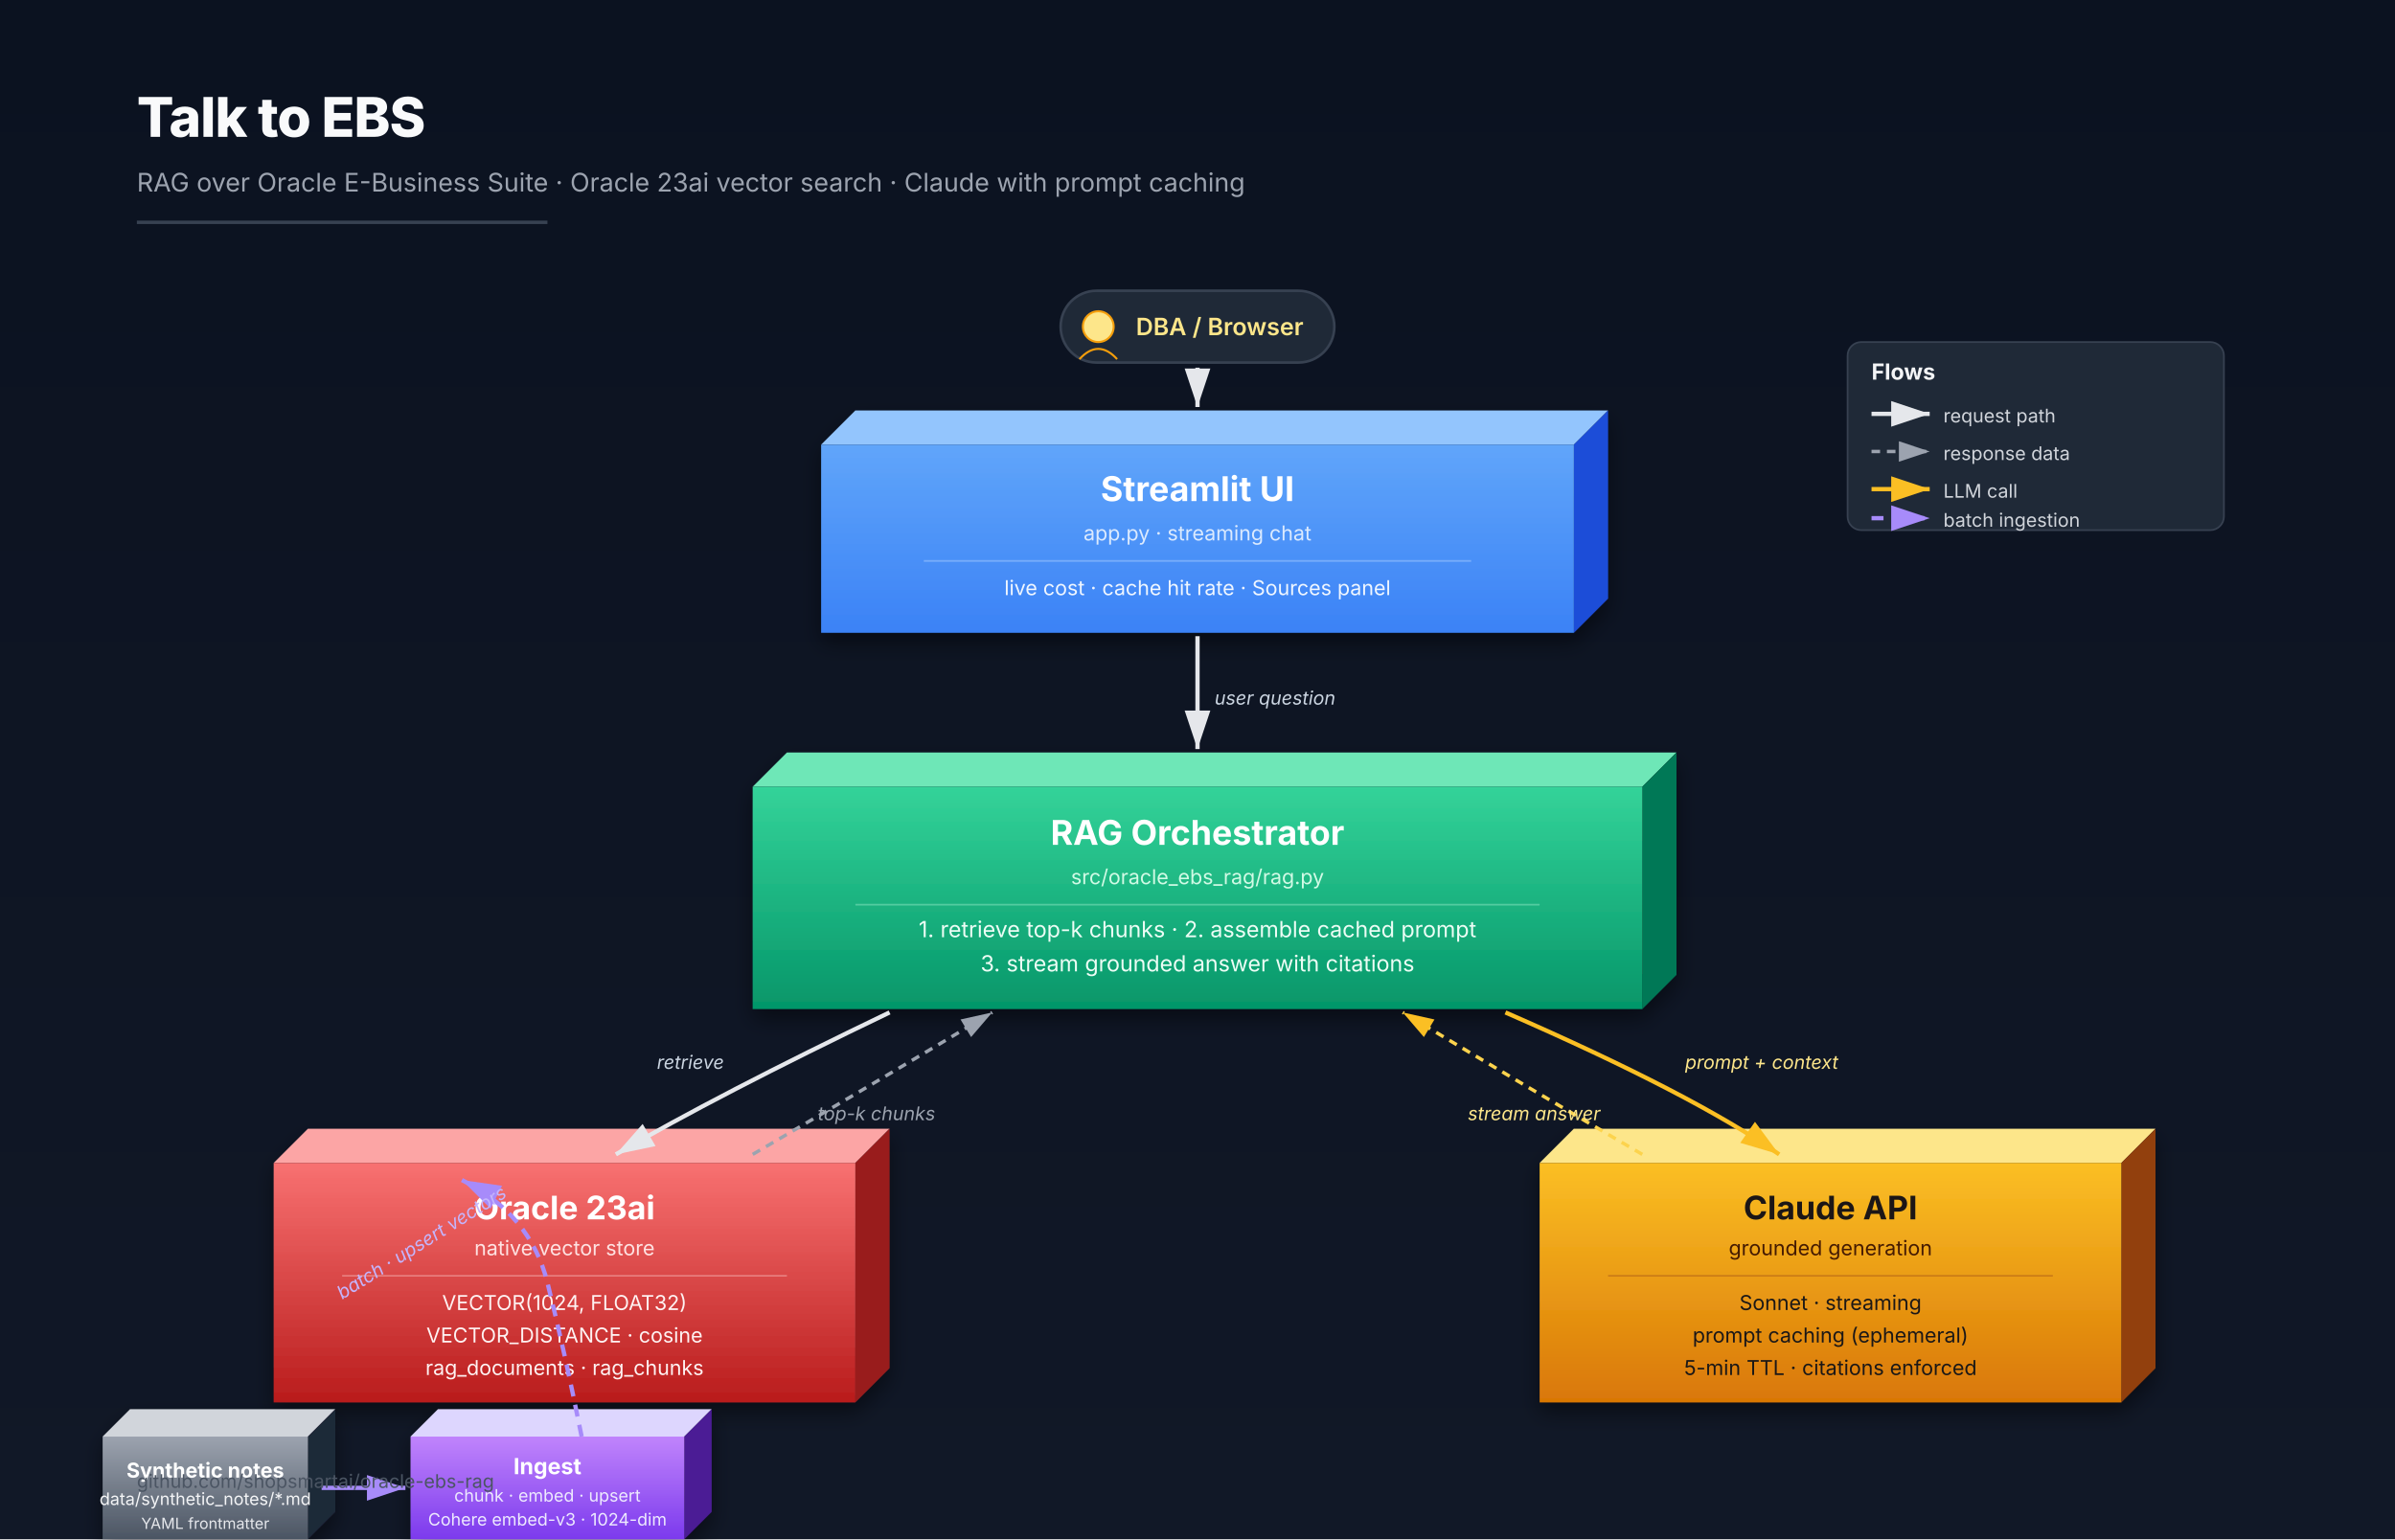
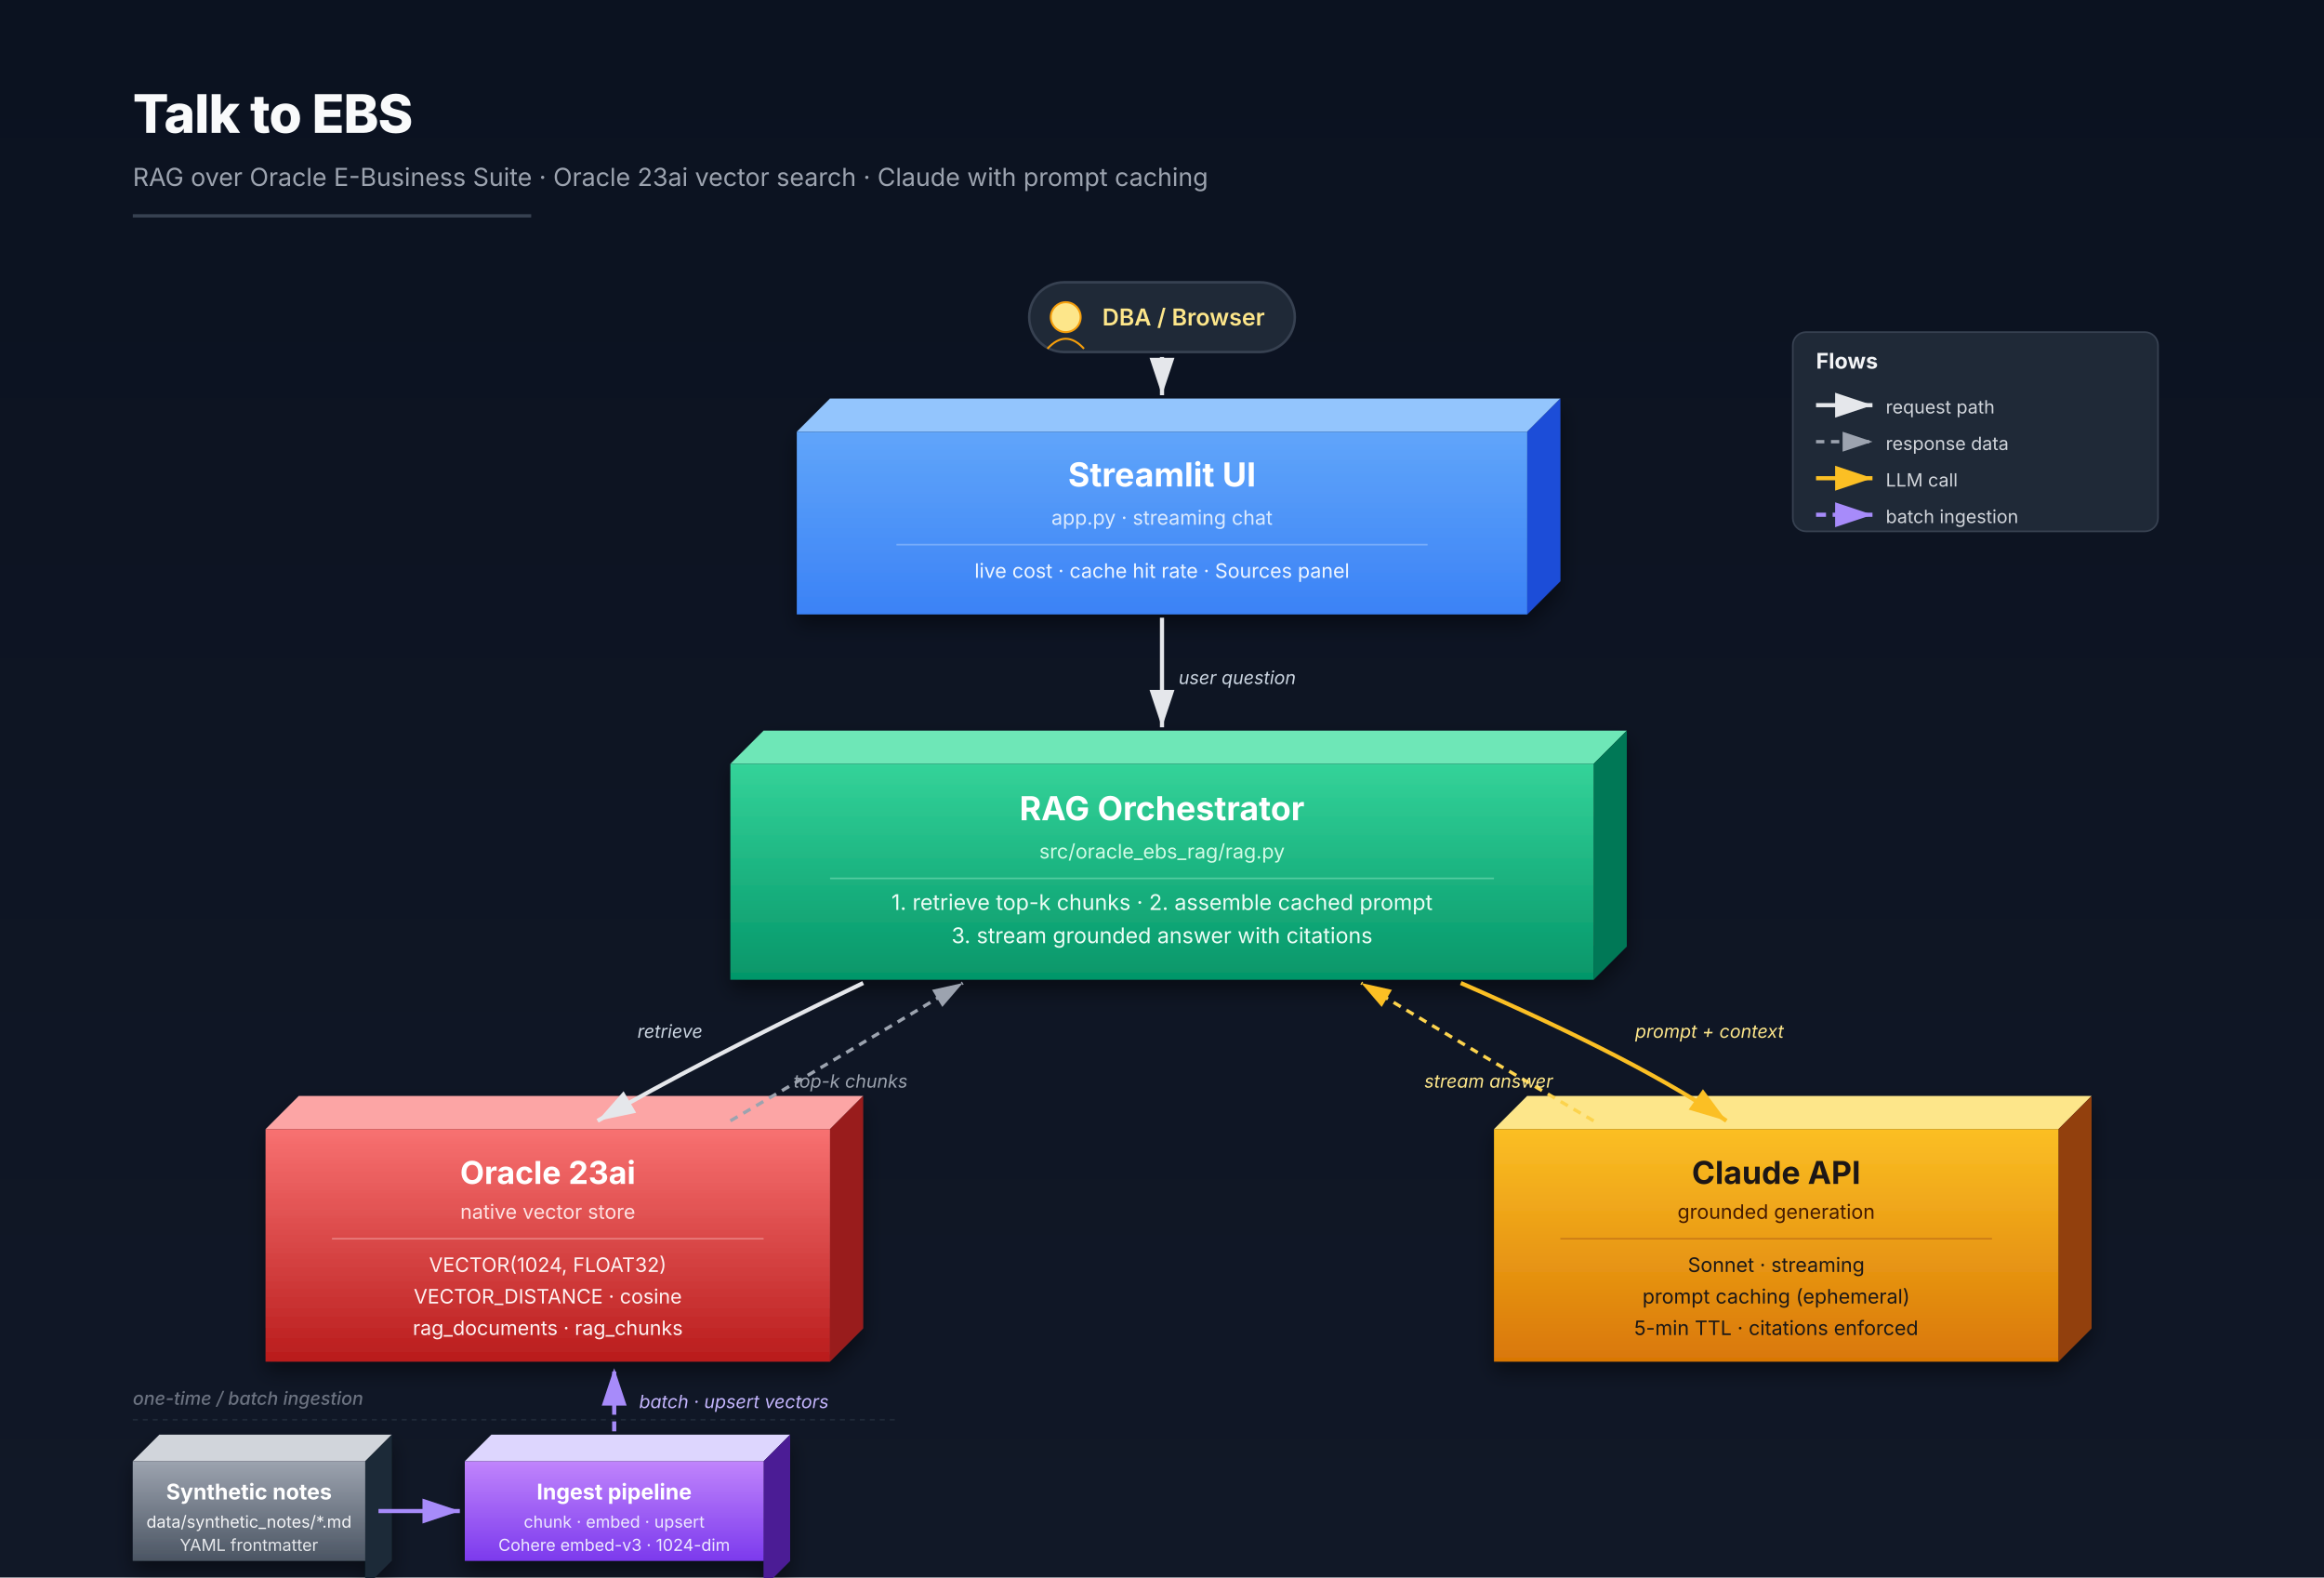
- <svg xmlns="http://www.w3.org/2000/svg" viewBox="0 0 1400 900" font-family="-apple-system, BlinkMacSystemFont, 'Segoe UI', Inter, system-ui, sans-serif">
+ <svg xmlns="http://www.w3.org/2000/svg" viewBox="0 0 1400 950" font-family="-apple-system, BlinkMacSystemFont, 'Segoe UI', Inter, system-ui, sans-serif">
  <defs>
    <linearGradient id="bg" x1="0" y1="0" x2="0" y2="1">
      <stop offset="0" stop-color="#0b1220" />
      <stop offset="1" stop-color="#111827" />
    </linearGradient>
    <linearGradient id="frontUi" x1="0" y1="0" x2="0" y2="1">
      <stop offset="0" stop-color="#60a5fa" />
      <stop offset="1" stop-color="#3b82f6" />
    </linearGradient>
    <linearGradient id="frontRag" x1="0" y1="0" x2="0" y2="1">
      <stop offset="0" stop-color="#34d399" />
      <stop offset="1" stop-color="#059669" />
    </linearGradient>
    <linearGradient id="frontOra" x1="0" y1="0" x2="0" y2="1">
      <stop offset="0" stop-color="#f87171" />
      <stop offset="1" stop-color="#b91c1c" />
    </linearGradient>
    <linearGradient id="frontClaude" x1="0" y1="0" x2="0" y2="1">
      <stop offset="0" stop-color="#fbbf24" />
      <stop offset="1" stop-color="#d97706" />
    </linearGradient>
    <linearGradient id="frontIngest" x1="0" y1="0" x2="0" y2="1">
      <stop offset="0" stop-color="#c084fc" />
      <stop offset="1" stop-color="#7c3aed" />
    </linearGradient>
    <linearGradient id="frontNotes" x1="0" y1="0" x2="0" y2="1">
      <stop offset="0" stop-color="#9ca3af" />
      <stop offset="1" stop-color="#4b5563" />
    </linearGradient>
    <marker id="arrW" markerWidth="10" markerHeight="10" refX="9" refY="3" orient="auto">
      <path d="M0,0 L9,3 L0,6 z" fill="#e5e7eb" />
    </marker>
    <marker id="arrG" markerWidth="10" markerHeight="10" refX="9" refY="3" orient="auto">
      <path d="M0,0 L9,3 L0,6 z" fill="#9ca3af" />
    </marker>
    <marker id="arrA" markerWidth="10" markerHeight="10" refX="9" refY="3" orient="auto">
      <path d="M0,0 L9,3 L0,6 z" fill="#fbbf24" />
    </marker>
    <marker id="arrP" markerWidth="10" markerHeight="10" refX="9" refY="3" orient="auto">
      <path d="M0,0 L9,3 L0,6 z" fill="#a78bfa" />
    </marker>
    <filter id="boxshadow" x="-20%" y="-20%" width="140%" height="140%">
      <feGaussianBlur in="SourceAlpha" stdDeviation="6" />
      <feOffset dx="0" dy="6" />
      <feComponentTransfer>
        <feFuncA type="linear" slope="0.45" />
      </feComponentTransfer>
      <feMerge>
        <feMergeNode />
        <feMergeNode in="SourceGraphic" />
      </feMerge>
    </filter>
  </defs>
-   <rect width="1400" height="900" fill="url(#bg)" />
+   <rect width="1400" height="950" fill="url(#bg)" />
  <text x="80" y="80" font-size="32" font-weight="800" fill="#f9fafb" letter-spacing="-0.5">Talk to EBS</text>
  <text x="80" y="112" font-size="15" fill="#9ca3af">RAG over Oracle E-Business Suite · Oracle 23ai vector search · Claude with prompt caching</text>
  <line x1="80" y1="130" x2="320" y2="130" stroke="#374151" stroke-width="2" />
  <g id="dba" transform="translate(620, 170)">
    <rect x="0" y="0" width="160" height="42" rx="21" fill="#1f2937" stroke="#374151" stroke-width="1.5" />
    <circle cx="22" cy="21" r="9" fill="#fde68a" stroke="#f59e0b" stroke-width="1.2" />
    <path d="M11,40 Q22,28 33,40" fill="none" stroke="#f59e0b" stroke-width="1.2" />
    <text x="44" y="26" fill="#fde68a" font-size="14" font-weight="600">DBA / Browser</text>
  </g>
  <g id="streamlit" filter="url(#boxshadow)">
    <polygon points="480,260 920,260 940,240 500,240" fill="#93c5fd" />
    <polygon points="920,260 940,240 940,350 920,370" fill="#1d4ed8" />
    <rect x="480" y="260" width="440" height="110" fill="url(#frontUi)" />
    <text x="700" y="293" text-anchor="middle" fill="#fff" font-size="20" font-weight="700">Streamlit UI</text>
    <text x="700" y="316" text-anchor="middle" fill="#dbeafe" font-size="12">app.py · streaming chat</text>
    <line x1="540" y1="328" x2="860" y2="328" stroke="#bfdbfe" stroke-opacity="0.4" />
    <text x="700" y="348" text-anchor="middle" fill="#eff6ff" font-size="12">live cost · cache hit rate · Sources panel</text>
  </g>
  <g id="rag" filter="url(#boxshadow)">
    <polygon points="440,460 960,460 980,440 460,440" fill="#6ee7b7" />
    <polygon points="960,460 980,440 980,570 960,590" fill="#047857" />
    <rect x="440" y="460" width="520" height="130" fill="url(#frontRag)" />
    <text x="700" y="494" text-anchor="middle" fill="#fff" font-size="20" font-weight="700">RAG Orchestrator</text>
    <text x="700" y="517" text-anchor="middle" fill="#d1fae5" font-size="12">src/oracle_ebs_rag/rag.py</text>
    <line x1="500" y1="529" x2="900" y2="529" stroke="#a7f3d0" stroke-opacity="0.4" />
    <text x="700" y="548" text-anchor="middle" fill="#ecfdf5" font-size="13">1. retrieve top-k chunks   ·   2. assemble cached prompt</text>
    <text x="700" y="568" text-anchor="middle" fill="#ecfdf5" font-size="13">3. stream grounded answer with citations</text>
  </g>
  <g id="oracle" filter="url(#boxshadow)">
    <polygon points="160,680 500,680 520,660 180,660" fill="#fca5a5" />
    <polygon points="500,680 520,660 520,800 500,820" fill="#991b1b" />
    <rect x="160" y="680" width="340" height="140" fill="url(#frontOra)" />
    <text x="330" y="713" text-anchor="middle" fill="#fff" font-size="19" font-weight="700">Oracle 23ai</text>
    <text x="330" y="734" text-anchor="middle" fill="#fee2e2" font-size="12">native vector store</text>
    <line x1="200" y1="746" x2="460" y2="746" stroke="#fecaca" stroke-opacity="0.4" />
    <text x="330" y="766" text-anchor="middle" fill="#fef2f2" font-size="12">VECTOR(1024, FLOAT32)</text>
    <text x="330" y="785" text-anchor="middle" fill="#fef2f2" font-size="12">VECTOR_DISTANCE · cosine</text>
    <text x="330" y="804" text-anchor="middle" fill="#fef2f2" font-size="12">rag_documents · rag_chunks</text>
  </g>
  <g id="claude" filter="url(#boxshadow)">
    <polygon points="900,680 1240,680 1260,660 920,660" fill="#fde68a" />
    <polygon points="1240,680 1260,660 1260,800 1240,820" fill="#92400e" />
    <rect x="900" y="680" width="340" height="140" fill="url(#frontClaude)" />
    <text x="1070" y="713" text-anchor="middle" fill="#1c1917" font-size="19" font-weight="700">Claude API</text>
    <text x="1070" y="734" text-anchor="middle" fill="#451a03" font-size="12">grounded generation</text>
    <line x1="940" y1="746" x2="1200" y2="746" stroke="#92400e" stroke-opacity="0.35" />
    <text x="1070" y="766" text-anchor="middle" fill="#1c1917" font-size="12">Sonnet · streaming</text>
    <text x="1070" y="785" text-anchor="middle" fill="#1c1917" font-size="12">prompt caching (ephemeral)</text>
    <text x="1070" y="804" text-anchor="middle" fill="#1c1917" font-size="12">5-min TTL · citations enforced</text>
  </g>
+   <line x1="80" y1="855" x2="540" y2="855" stroke="#1f2937" stroke-width="1" stroke-dasharray="3 3" />
+   <text x="80" y="846" fill="#6b7280" font-size="11" font-style="italic" font-weight="500">one-time / batch ingestion</text>
  <g id="notes" filter="url(#boxshadow)">
-     <polygon points="60,840 180,840 196,824 76,824" fill="#d1d5db" />
-     <polygon points="180,840 196,824 196,884 180,900" fill="#1f2937" />
-     <rect x="60" y="840" width="120" height="60" fill="url(#frontNotes)" />
-     <text x="120" y="864" text-anchor="middle" fill="#fff" font-size="12" font-weight="700">Synthetic notes</text>
-     <text x="120" y="880" text-anchor="middle" fill="#f3f4f6" font-size="10">data/synthetic_notes/*.md</text>
-     <text x="120" y="894" text-anchor="middle" fill="#e5e7eb" font-size="9">YAML frontmatter</text>
+     <polygon points="80,880 220,880 236,864 96,864" fill="#d1d5db" />
+     <polygon points="220,880 236,864 236,940 220,956" fill="#1f2937" />
+     <rect x="80" y="880" width="140" height="60" fill="url(#frontNotes)" />
+     <text x="150" y="903" text-anchor="middle" fill="#fff" font-size="13" font-weight="700">Synthetic notes</text>
+     <text x="150" y="920" text-anchor="middle" fill="#f3f4f6" font-size="10">data/synthetic_notes/*.md</text>
+     <text x="150" y="934" text-anchor="middle" fill="#e5e7eb" font-size="10">YAML frontmatter</text>
  </g>
  <g id="ingest" filter="url(#boxshadow)">
-     <polygon points="240,840 400,840 416,824 256,824" fill="#ddd6fe" />
-     <polygon points="400,840 416,824 416,884 400,900" fill="#4c1d95" />
-     <rect x="240" y="840" width="160" height="60" fill="url(#frontIngest)" />
-     <text x="320" y="862" text-anchor="middle" fill="#fff" font-size="13" font-weight="700">Ingest</text>
-     <text x="320" y="878" text-anchor="middle" fill="#ede9fe" font-size="10">chunk · embed · upsert</text>
-     <text x="320" y="892" text-anchor="middle" fill="#ede9fe" font-size="10">Cohere embed-v3 · 1024-dim</text>
+     <polygon points="280,880 460,880 476,864 296,864" fill="#ddd6fe" />
+     <polygon points="460,880 476,864 476,940 460,956" fill="#4c1d95" />
+     <rect x="280" y="880" width="180" height="60" fill="url(#frontIngest)" />
+     <text x="370" y="903" text-anchor="middle" fill="#fff" font-size="13" font-weight="700">Ingest pipeline</text>
+     <text x="370" y="920" text-anchor="middle" fill="#ede9fe" font-size="10">chunk · embed · upsert</text>
+     <text x="370" y="934" text-anchor="middle" fill="#ede9fe" font-size="10">Cohere embed-v3 · 1024-dim</text>
  </g>
  <path d="M700,215 L700,238" stroke="#e5e7eb" stroke-width="2.5" fill="none" marker-end="url(#arrW)" />
  <path d="M700,372 L700,438" stroke="#e5e7eb" stroke-width="2.5" fill="none" marker-end="url(#arrW)" />
  <text x="710" y="412" fill="#cbd5e1" font-size="11" font-style="italic">user question</text>
  <path d="M520,592 Q420,640 360,675" stroke="#e5e7eb" stroke-width="2.5" fill="none" marker-end="url(#arrW)" />
  <text x="384" y="625" fill="#cbd5e1" font-size="11" font-style="italic">retrieve</text>
  <path d="M440,675 Q500,640 580,592" stroke="#9ca3af" stroke-width="2" fill="none" stroke-dasharray="5 4" marker-end="url(#arrG)" />
  <text x="478" y="655" fill="#9ca3af" font-size="11" font-style="italic">top-k chunks</text>
  <path d="M880,592 Q990,640 1040,675" stroke="#fbbf24" stroke-width="2.5" fill="none" marker-end="url(#arrA)" />
  <text x="985" y="625" fill="#fde68a" font-size="11" font-style="italic">prompt + context</text>
  <path d="M960,675 Q900,640 820,592" stroke="#fcd34d" stroke-width="2" fill="none" stroke-dasharray="5 4" marker-end="url(#arrA)" />
  <text x="858" y="655" fill="#fde68a" font-size="11" font-style="italic">stream answer</text>
-   <path d="M188,870 L237,870" stroke="#a78bfa" stroke-width="2.5" fill="none" marker-end="url(#arrP)" />
-   <path d="M340,840 Q330,790 320,750 Q310,710 270,690" stroke="#a78bfa" stroke-width="2.5" stroke-dasharray="7 5" fill="none" marker-end="url(#arrP)" />
-   <text x="200" y="760" fill="#c4b5fd" font-size="11" font-style="italic" transform="rotate(-32, 200, 760)">batch · upsert vectors</text>
+   <path d="M228,910 L277,910" stroke="#a78bfa" stroke-width="2.5" fill="none" marker-end="url(#arrP)" />
+   <path d="M370,862 L370,824" stroke="#a78bfa" stroke-width="2.5" stroke-dasharray="6 4" fill="none" marker-end="url(#arrP)" />
+   <text x="385" y="848" fill="#c4b5fd" font-size="11" font-style="italic">batch · upsert vectors</text>
  <g transform="translate(1080, 200)">
-     <rect x="0" y="0" width="220" height="110" rx="8" fill="#1f2937" stroke="#374151" stroke-width="1" />
+     <rect x="0" y="0" width="220" height="120" rx="8" fill="#1f2937" stroke="#374151" stroke-width="1" />
    <text x="14" y="22" fill="#f3f4f6" font-size="13" font-weight="700">Flows</text>
-     <line x1="14" y1="42" x2="48" y2="42" stroke="#e5e7eb" stroke-width="2.5" marker-end="url(#arrW)" />
-     <text x="56" y="47" fill="#d1d5db" font-size="11">request path</text>
-     <line x1="14" y1="64" x2="48" y2="64" stroke="#9ca3af" stroke-width="2" stroke-dasharray="5 4" marker-end="url(#arrG)" />
-     <text x="56" y="69" fill="#d1d5db" font-size="11">response data</text>
-     <line x1="14" y1="86" x2="48" y2="86" stroke="#fbbf24" stroke-width="2.5" marker-end="url(#arrA)" />
-     <text x="56" y="91" fill="#d1d5db" font-size="11">LLM call</text>
-     <line x1="14" y1="103" x2="48" y2="103" stroke="#a78bfa" stroke-width="2.5" stroke-dasharray="7 5" marker-end="url(#arrP)" />
-     <text x="56" y="108" fill="#d1d5db" font-size="11">batch ingestion</text>
+     <line x1="14" y1="44" x2="48" y2="44" stroke="#e5e7eb" stroke-width="2.5" marker-end="url(#arrW)" />
+     <text x="56" y="49" fill="#d1d5db" font-size="11">request path</text>
+     <line x1="14" y1="66" x2="48" y2="66" stroke="#9ca3af" stroke-width="2" stroke-dasharray="5 4" marker-end="url(#arrG)" />
+     <text x="56" y="71" fill="#d1d5db" font-size="11">response data</text>
+     <line x1="14" y1="88" x2="48" y2="88" stroke="#fbbf24" stroke-width="2.5" marker-end="url(#arrA)" />
+     <text x="56" y="93" fill="#d1d5db" font-size="11">LLM call</text>
+     <line x1="14" y1="110" x2="48" y2="110" stroke="#a78bfa" stroke-width="2.5" stroke-dasharray="6 4" marker-end="url(#arrP)" />
+     <text x="56" y="115" fill="#d1d5db" font-size="11">batch ingestion</text>
  </g>
-   <text x="80" y="870" fill="#4b5563" font-size="11">github.com/shopsmartai/oracle-ebs-rag</text>
</svg>
